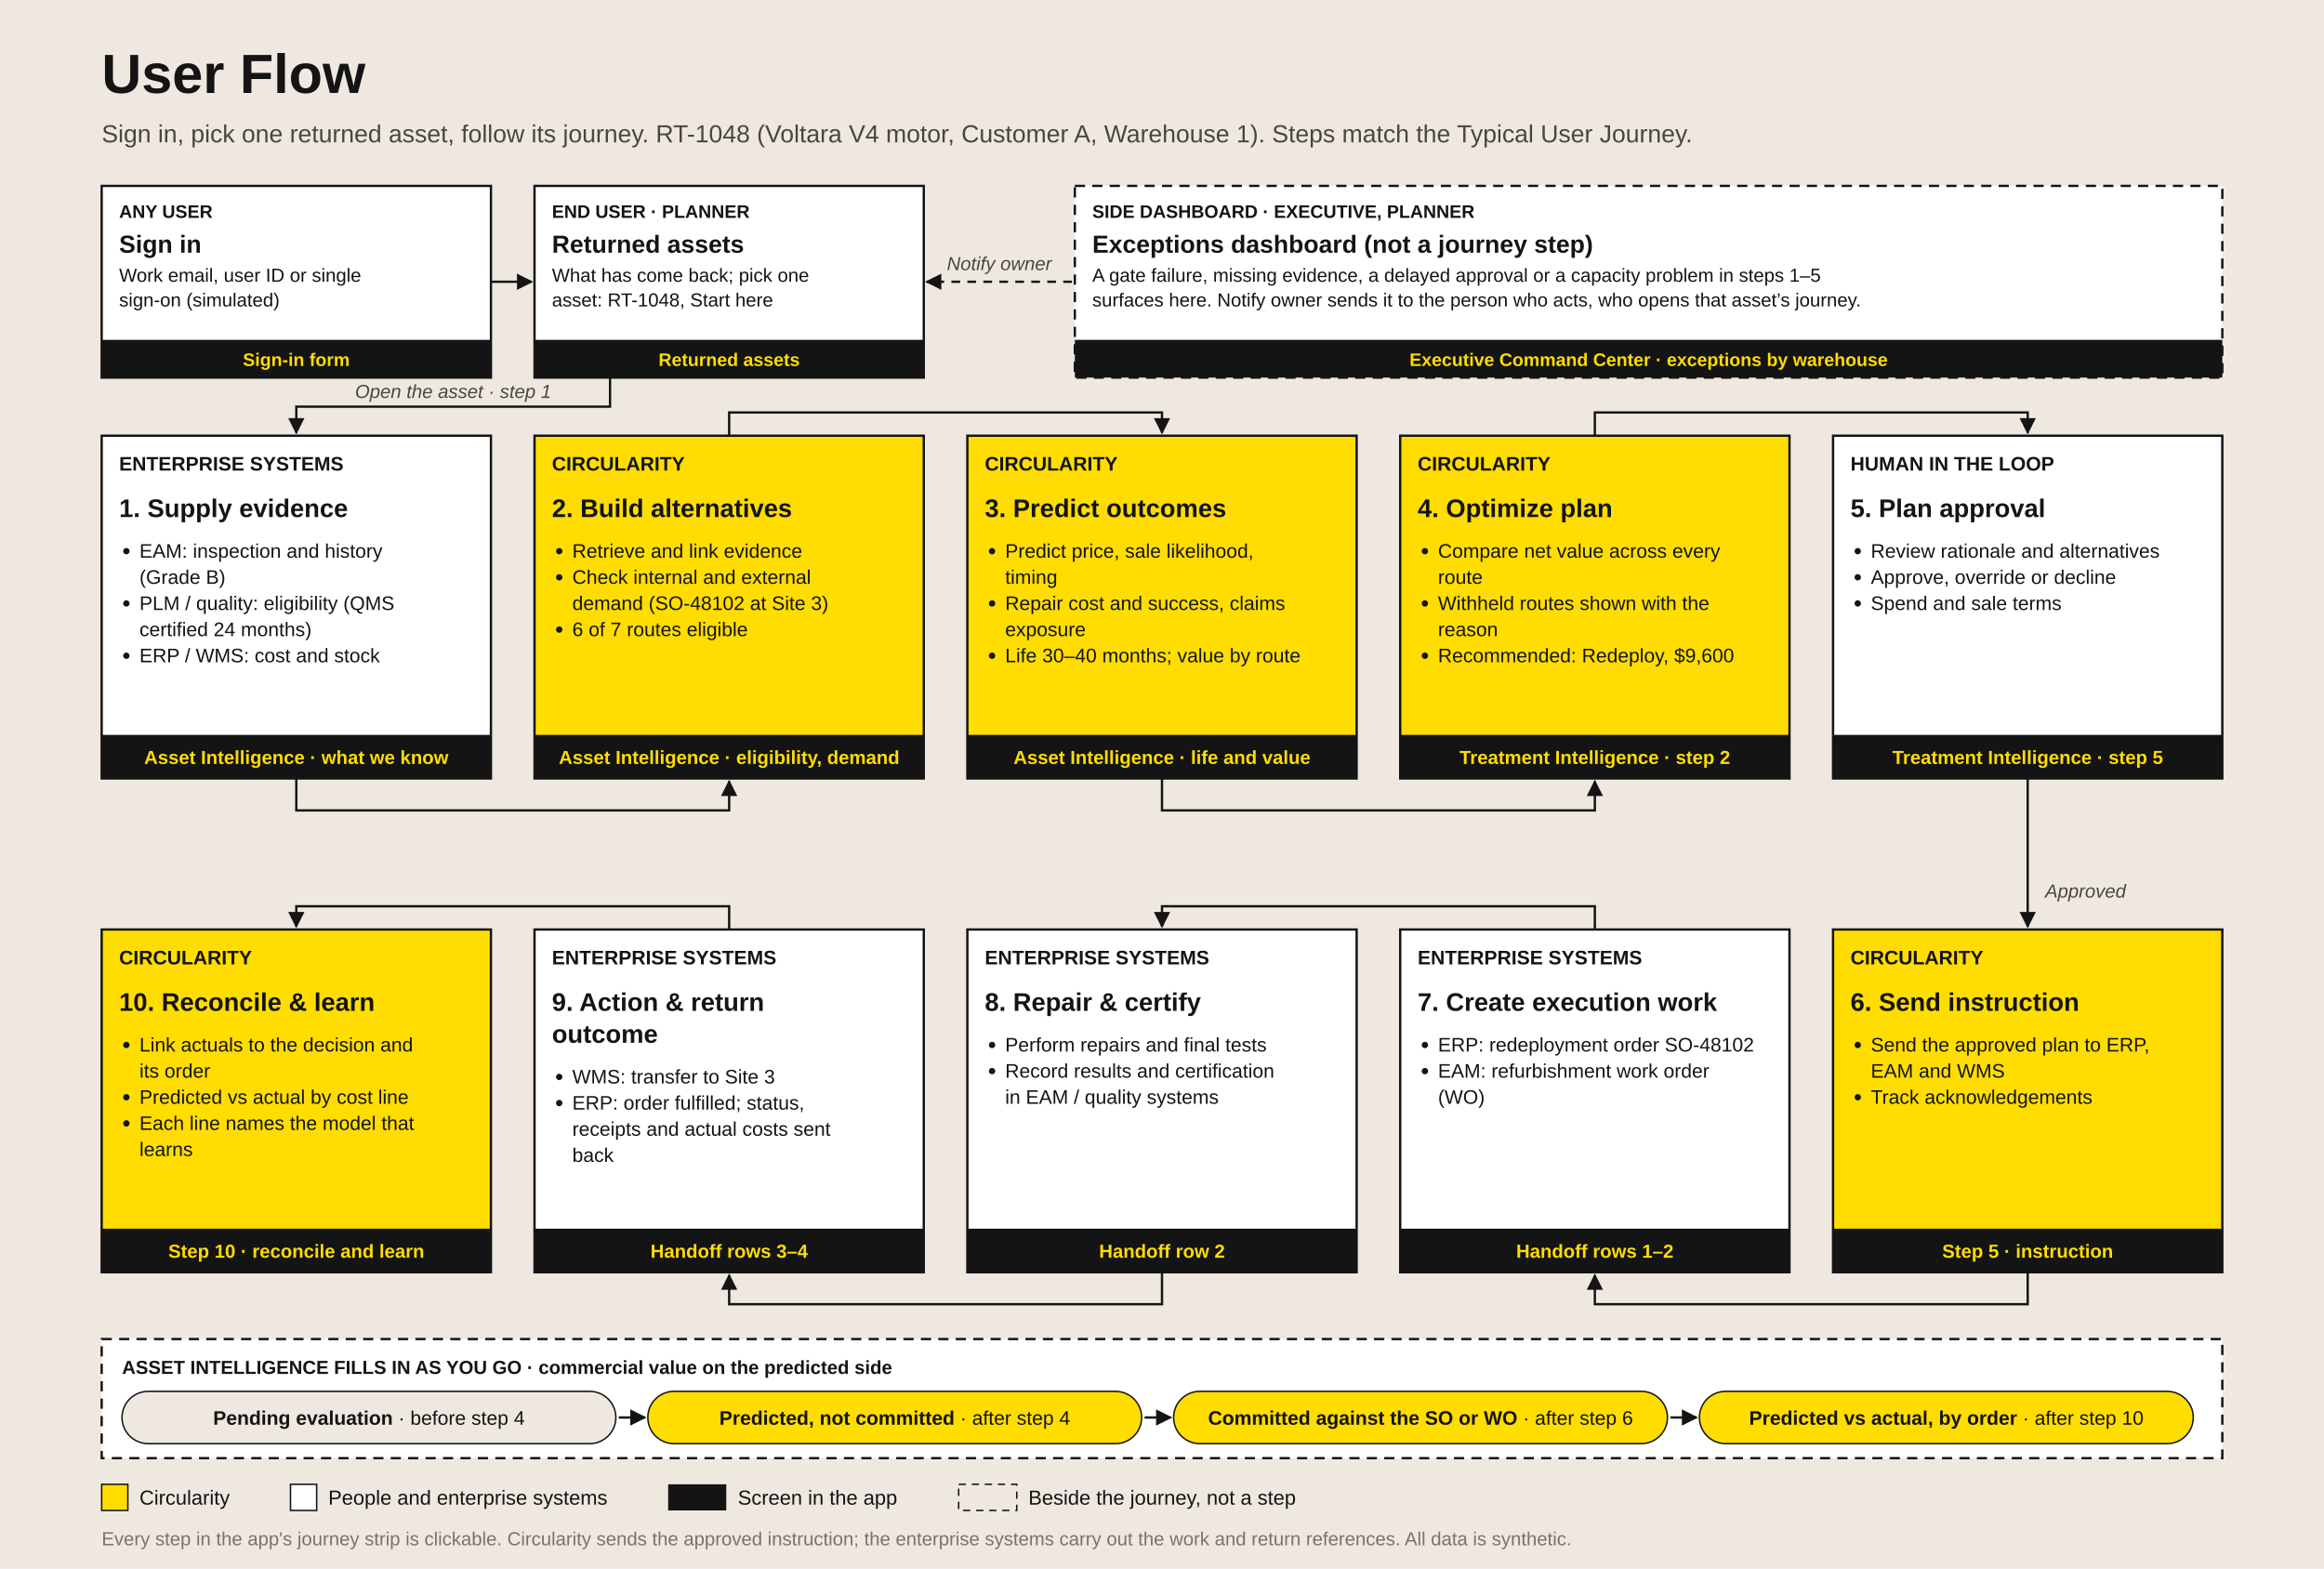
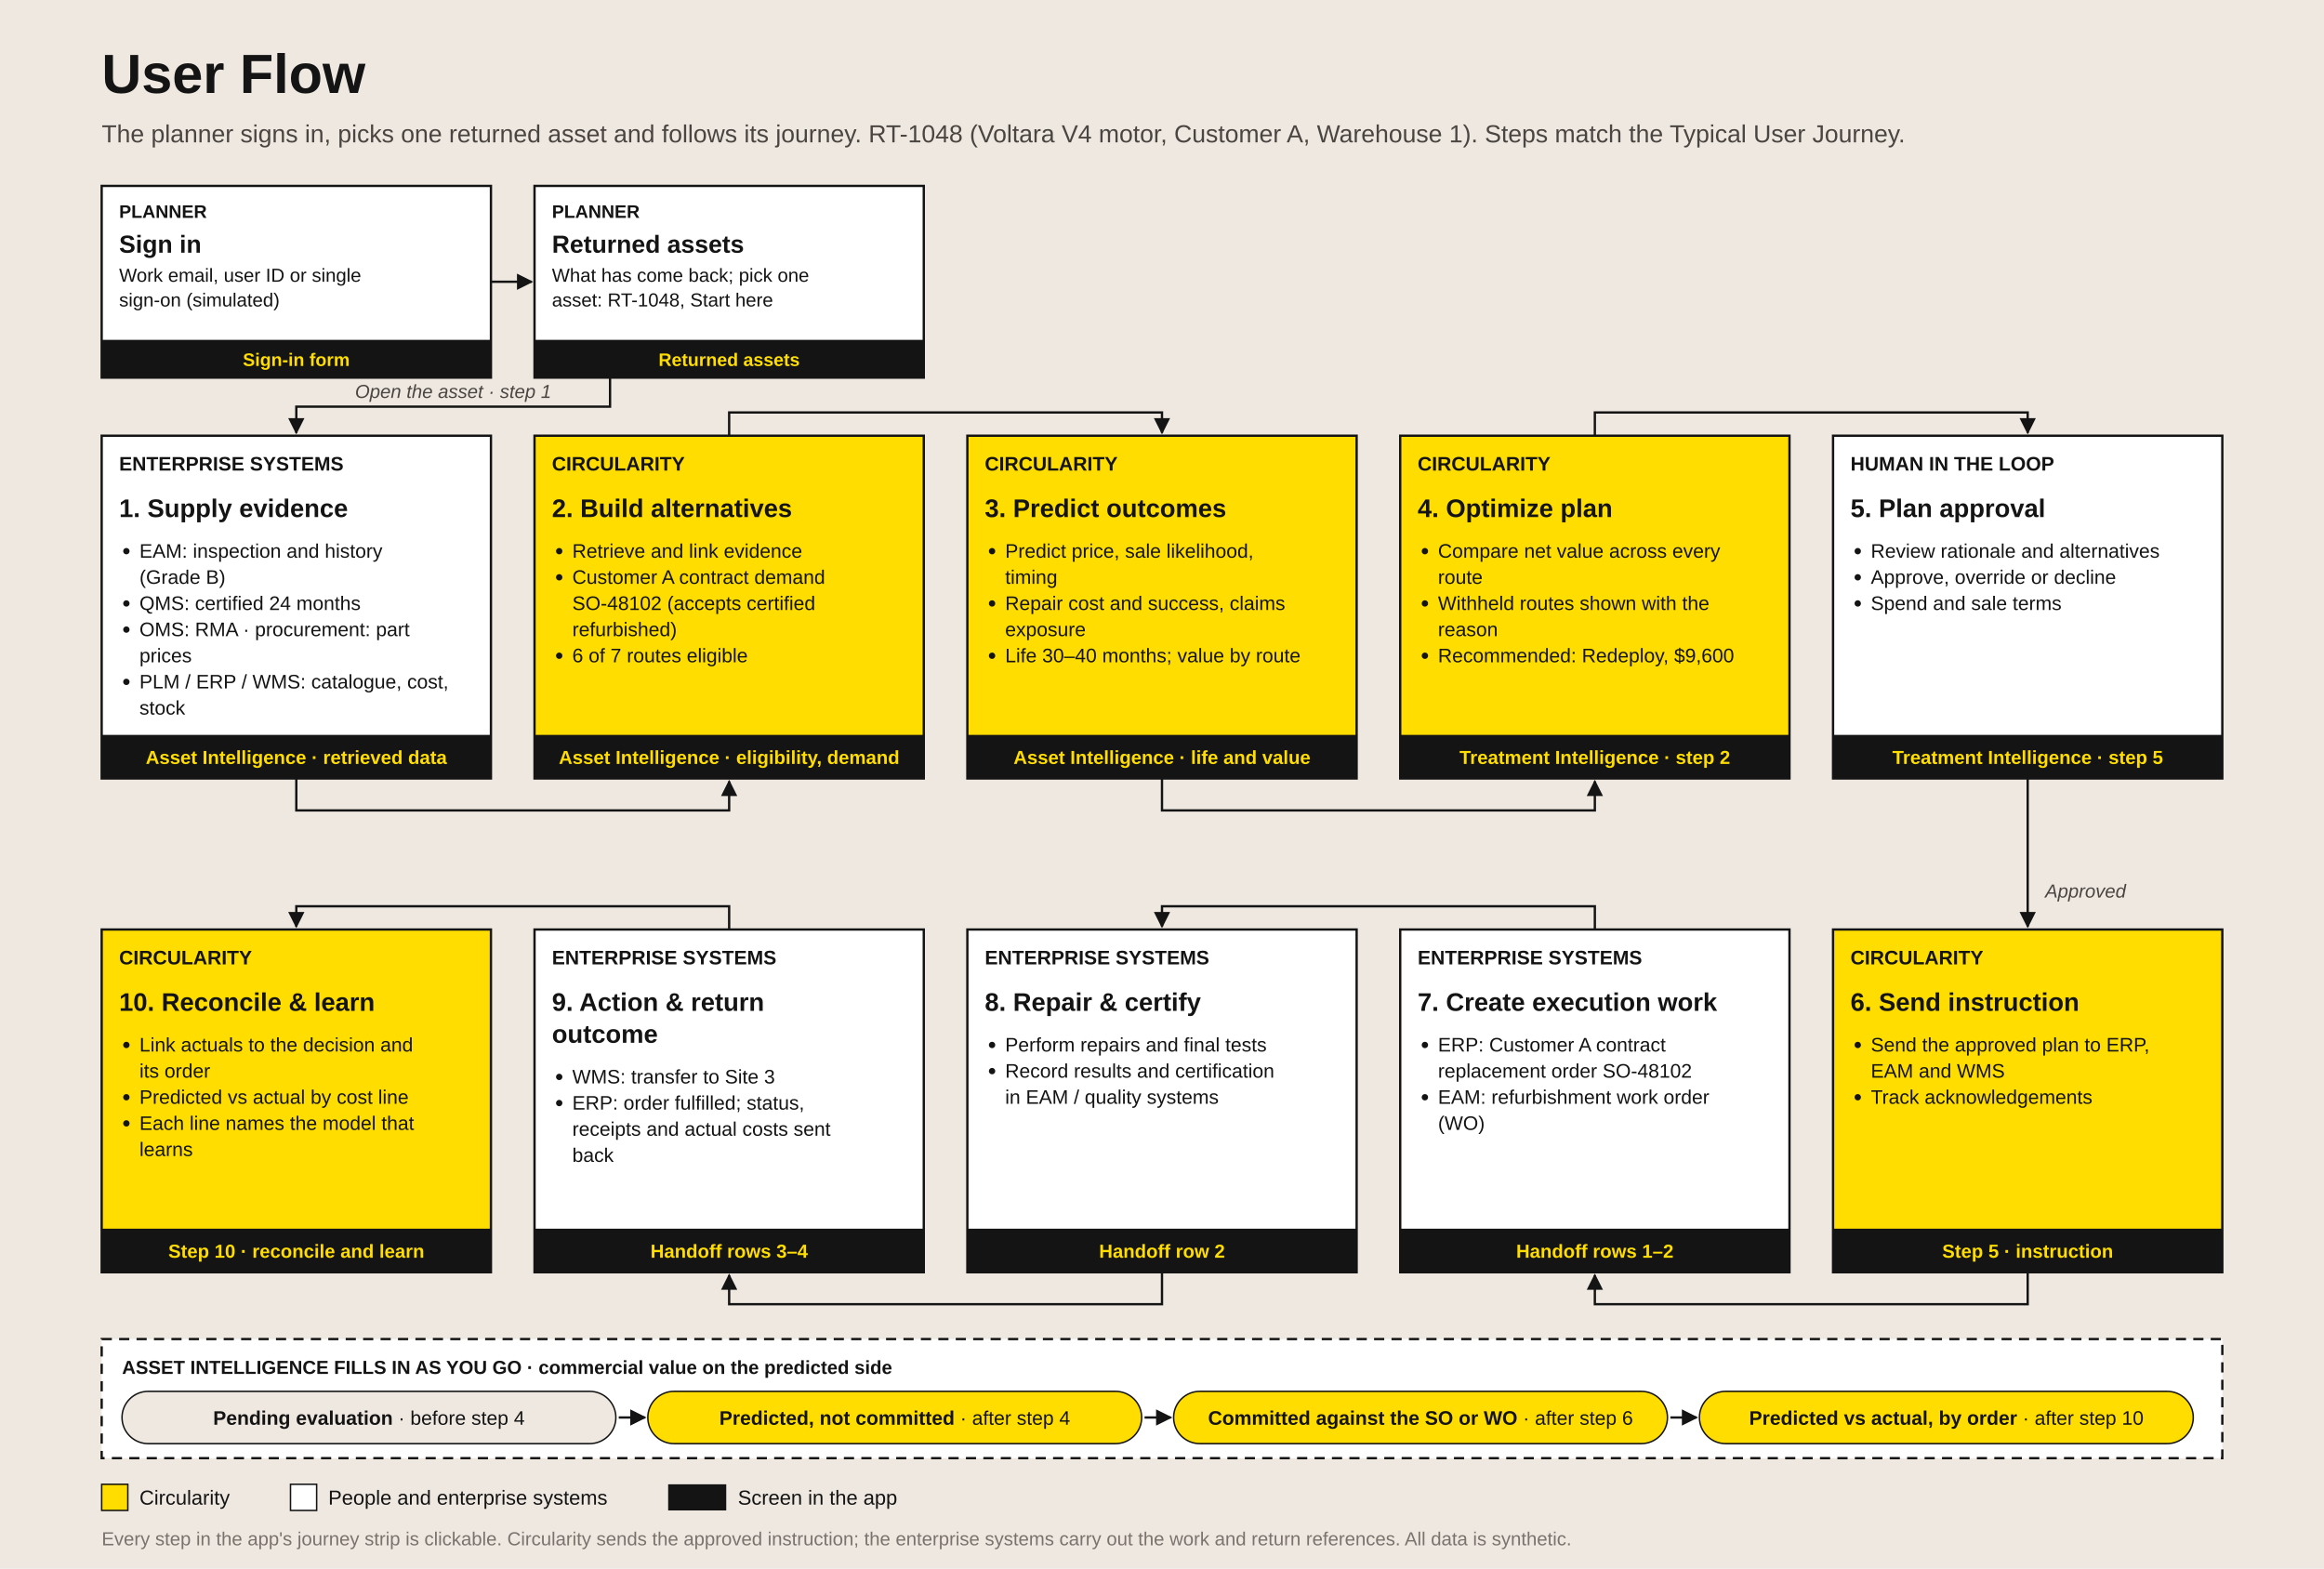
<svg xmlns="http://www.w3.org/2000/svg" viewBox="0 0 1600 1080" width="1600" height="1080" role="img" aria-labelledby="t d" font-family="Arial,'Segoe UI',Helvetica,sans-serif">
  <defs>
    <marker id="ah" viewBox="0 0 10 10" refX="9" refY="5" markerWidth="7" markerHeight="7" orient="auto-start-reverse">
      <path d="M0 0 L10 5 L0 10 Z" fill="#141414" />
    </marker>
  </defs>
  <rect width="1600" height="1080" fill="#EEE8E1" />
  <text x="70" y="64" font-size="38" font-weight="700" fill="#141414">User Flow</text>
-   <text x="70" y="98" font-size="17" fill="#4B4541">Sign in, pick one returned asset, follow its journey. RT-1048 (Voltara V4 motor, Customer A, Warehouse 1). Steps match the Typical User Journey.</text>
+   <text x="70" y="98" font-size="17" fill="#4B4541">The planner signs in, picks one returned asset and follows its journey. RT-1048 (Voltara V4 motor, Customer A, Warehouse 1). Steps match the Typical User Journey.</text>
  <rect x="70" y="128" width="268" height="132" fill="#FFFFFF" stroke="#141414" stroke-width="1.6" />
-   <text x="82" y="150" font-size="12.5" font-weight="700" fill="#141414">ANY USER</text>
+   <text x="82" y="150" font-size="12.5" font-weight="700" fill="#141414">PLANNER</text>
  <text x="82" y="174" font-size="17" font-weight="700" fill="#141414">Sign in</text>
  <text x="82" y="194" font-size="13" fill="#141414">Work email, user ID or single</text>
  <text x="82" y="211" font-size="13" fill="#141414">sign-on (simulated)</text>
  <rect x="70" y="234" width="268" height="26" fill="#141414" />
  <text x="204.0" y="252" text-anchor="middle" font-size="12.5" font-weight="700" fill="#FFDD00">Sign-in form</text>
  <rect x="368" y="128" width="268" height="132" fill="#FFFFFF" stroke="#141414" stroke-width="1.6" />
-   <text x="380" y="150" font-size="12.5" font-weight="700" fill="#141414">END USER · PLANNER</text>
+   <text x="380" y="150" font-size="12.5" font-weight="700" fill="#141414">PLANNER</text>
  <text x="380" y="174" font-size="17" font-weight="700" fill="#141414">Returned assets</text>
  <text x="380" y="194" font-size="13" fill="#141414">What has come back; pick one</text>
  <text x="380" y="211" font-size="13" fill="#141414">asset: RT-1048, Start here</text>
  <rect x="368" y="234" width="268" height="26" fill="#141414" />
  <text x="502.0" y="252" text-anchor="middle" font-size="12.5" font-weight="700" fill="#FFDD00">Returned assets</text>
  <path d="M338 194 L366 194" fill="none" stroke="#141414" stroke-width="1.6" marker-end="url(#ah)" />
  <path d="M420 260 L420 280 L204 280 L204 298" fill="none" stroke="#141414" stroke-width="1.6" marker-end="url(#ah)" />
  <text x="312" y="274" text-anchor="middle" font-size="13" font-style="italic" fill="#4B4541">Open the asset · step 1</text>
-   <rect x="740" y="128" width="790" height="132" fill="#FFFFFF" stroke="#141414" stroke-width="1.6" stroke-dasharray="7 5" />
-   <text x="752" y="150" font-size="12.5" font-weight="700" fill="#141414">SIDE DASHBOARD · EXECUTIVE, PLANNER</text>
-   <text x="752" y="174" font-size="17" font-weight="700" fill="#141414">Exceptions dashboard (not a journey step)</text>
-   <text x="752" y="194" font-size="13" fill="#141414">A gate failure, missing evidence, a delayed approval or a capacity problem in steps 1–5</text>
-   <text x="752" y="211" font-size="13" fill="#141414">surfaces here. Notify owner sends it to the person who acts, who opens that asset’s journey.</text>
-   <rect x="740" y="234" width="790" height="26" fill="#141414" />
-   <text x="1135.0" y="252" text-anchor="middle" font-size="12.5" font-weight="700" fill="#FFDD00">Executive Command Center · exceptions by warehouse</text>
-   <path d="M738 194 L638 194" fill="none" stroke="#141414" stroke-width="1.6" stroke-dasharray="6 5" marker-end="url(#ah)" />
-   <text x="688" y="186" text-anchor="middle" font-size="13" font-style="italic" fill="#4B4541">Notify owner</text>
  <path d="M204.0 536 L204.0 558 L502.0 558 L502.0 538" fill="none" stroke="#141414" stroke-width="1.6" marker-end="url(#ah)" />
  <path d="M502.0 300 L502.0 284 L800.0 284 L800.0 298" fill="none" stroke="#141414" stroke-width="1.6" marker-end="url(#ah)" />
  <path d="M800.0 536 L800.0 558 L1098.0 558 L1098.0 538" fill="none" stroke="#141414" stroke-width="1.6" marker-end="url(#ah)" />
  <path d="M1098.0 300 L1098.0 284 L1396.0 284 L1396.0 298" fill="none" stroke="#141414" stroke-width="1.6" marker-end="url(#ah)" />
  <path d="M1396.0 536 L1396.0 638" fill="none" stroke="#141414" stroke-width="1.6" marker-end="url(#ah)" />
  <text x="1408.0" y="618.0" text-anchor="start" font-size="13" font-style="italic" fill="#4B4541">Approved</text>
  <path d="M1396.0 876 L1396.0 898 L1098.0 898 L1098.0 878" fill="none" stroke="#141414" stroke-width="1.6" marker-end="url(#ah)" />
  <path d="M1098.0 640 L1098.0 624 L800.0 624 L800.0 638" fill="none" stroke="#141414" stroke-width="1.6" marker-end="url(#ah)" />
  <path d="M800.0 876 L800.0 898 L502.0 898 L502.0 878" fill="none" stroke="#141414" stroke-width="1.6" marker-end="url(#ah)" />
  <path d="M502.0 640 L502.0 624 L204.0 624 L204.0 638" fill="none" stroke="#141414" stroke-width="1.6" marker-end="url(#ah)" />
  <rect x="70" y="300" width="268" height="236" fill="#FFFFFF" stroke="#141414" stroke-width="1.6" />
  <text x="82" y="324" font-size="13.5" font-weight="700" fill="#141414">ENTERPRISE SYSTEMS</text>
  <text x="82" y="356" font-size="17.5" font-weight="700" fill="#141414">1. Supply evidence</text>
  <circle cx="87" cy="379.5" r="2.2" fill="#141414" />
  <text x="96" y="384" font-size="13.5" fill="#141414">EAM: inspection and history</text>
  <text x="96" y="402" font-size="13.5" fill="#141414">(Grade B)</text>
  <circle cx="87" cy="415.5" r="2.2" fill="#141414" />
-   <text x="96" y="420" font-size="13.5" fill="#141414">PLM / quality: eligibility (QMS</text>
-   <text x="96" y="438" font-size="13.5" fill="#141414">certified 24 months)</text>
-   <circle cx="87" cy="451.5" r="2.2" fill="#141414" />
-   <text x="96" y="456" font-size="13.5" fill="#141414">ERP / WMS: cost and stock</text>
+   <text x="96" y="420" font-size="13.5" fill="#141414">QMS: certified 24 months</text>
+   <circle cx="87" cy="433.5" r="2.2" fill="#141414" />
+   <text x="96" y="438" font-size="13.5" fill="#141414">OMS: RMA · procurement: part</text>
+   <text x="96" y="456" font-size="13.5" fill="#141414">prices</text>
+   <circle cx="87" cy="469.5" r="2.2" fill="#141414" />
+   <text x="96" y="474" font-size="13.5" fill="#141414">PLM / ERP / WMS: catalogue, cost,</text>
+   <text x="96" y="492" font-size="13.5" fill="#141414">stock</text>
  <rect x="70" y="506" width="268" height="30" fill="#141414" />
-   <text x="204.0" y="526" text-anchor="middle" font-size="13" font-weight="700" fill="#FFDD00">Asset Intelligence · what we know</text>
+   <text x="204.0" y="526" text-anchor="middle" font-size="13" font-weight="700" fill="#FFDD00">Asset Intelligence · retrieved data</text>
  <rect x="368" y="300" width="268" height="236" fill="#FFDD00" stroke="#141414" stroke-width="1.6" />
  <text x="380" y="324" font-size="13.5" font-weight="700" fill="#141414">CIRCULARITY</text>
  <text x="380" y="356" font-size="17.5" font-weight="700" fill="#141414">2. Build alternatives</text>
  <circle cx="385" cy="379.5" r="2.2" fill="#141414" />
  <text x="394" y="384" font-size="13.5" fill="#141414">Retrieve and link evidence</text>
  <circle cx="385" cy="397.5" r="2.2" fill="#141414" />
-   <text x="394" y="402" font-size="13.5" fill="#141414">Check internal and external</text>
-   <text x="394" y="420" font-size="13.5" fill="#141414">demand (SO-48102 at Site 3)</text>
-   <circle cx="385" cy="433.5" r="2.2" fill="#141414" />
-   <text x="394" y="438" font-size="13.5" fill="#141414">6 of 7 routes eligible</text>
+   <text x="394" y="402" font-size="13.5" fill="#141414">Customer A contract demand</text>
+   <text x="394" y="420" font-size="13.5" fill="#141414">SO-48102 (accepts certified</text>
+   <text x="394" y="438" font-size="13.5" fill="#141414">refurbished)</text>
+   <circle cx="385" cy="451.5" r="2.2" fill="#141414" />
+   <text x="394" y="456" font-size="13.5" fill="#141414">6 of 7 routes eligible</text>
  <rect x="368" y="506" width="268" height="30" fill="#141414" />
  <text x="502.0" y="526" text-anchor="middle" font-size="13" font-weight="700" fill="#FFDD00">Asset Intelligence · eligibility, demand</text>
  <rect x="666" y="300" width="268" height="236" fill="#FFDD00" stroke="#141414" stroke-width="1.6" />
  <text x="678" y="324" font-size="13.5" font-weight="700" fill="#141414">CIRCULARITY</text>
  <text x="678" y="356" font-size="17.5" font-weight="700" fill="#141414">3. Predict outcomes</text>
  <circle cx="683" cy="379.5" r="2.2" fill="#141414" />
  <text x="692" y="384" font-size="13.5" fill="#141414">Predict price, sale likelihood,</text>
  <text x="692" y="402" font-size="13.5" fill="#141414">timing</text>
  <circle cx="683" cy="415.5" r="2.2" fill="#141414" />
  <text x="692" y="420" font-size="13.5" fill="#141414">Repair cost and success, claims</text>
  <text x="692" y="438" font-size="13.5" fill="#141414">exposure</text>
  <circle cx="683" cy="451.5" r="2.2" fill="#141414" />
  <text x="692" y="456" font-size="13.5" fill="#141414">Life 30–40 months; value by route</text>
  <rect x="666" y="506" width="268" height="30" fill="#141414" />
  <text x="800.0" y="526" text-anchor="middle" font-size="13" font-weight="700" fill="#FFDD00">Asset Intelligence · life and value</text>
  <rect x="964" y="300" width="268" height="236" fill="#FFDD00" stroke="#141414" stroke-width="1.6" />
  <text x="976" y="324" font-size="13.5" font-weight="700" fill="#141414">CIRCULARITY</text>
  <text x="976" y="356" font-size="17.5" font-weight="700" fill="#141414">4. Optimize plan</text>
  <circle cx="981" cy="379.5" r="2.2" fill="#141414" />
  <text x="990" y="384" font-size="13.5" fill="#141414">Compare net value across every</text>
  <text x="990" y="402" font-size="13.5" fill="#141414">route</text>
  <circle cx="981" cy="415.5" r="2.2" fill="#141414" />
  <text x="990" y="420" font-size="13.5" fill="#141414">Withheld routes shown with the</text>
  <text x="990" y="438" font-size="13.5" fill="#141414">reason</text>
  <circle cx="981" cy="451.5" r="2.2" fill="#141414" />
  <text x="990" y="456" font-size="13.5" fill="#141414">Recommended: Redeploy, $9,600</text>
  <rect x="964" y="506" width="268" height="30" fill="#141414" />
  <text x="1098.0" y="526" text-anchor="middle" font-size="13" font-weight="700" fill="#FFDD00">Treatment Intelligence · step 2</text>
  <rect x="1262" y="300" width="268" height="236" fill="#FFFFFF" stroke="#141414" stroke-width="1.6" />
  <text x="1274" y="324" font-size="13.5" font-weight="700" fill="#141414">HUMAN IN THE LOOP</text>
  <text x="1274" y="356" font-size="17.5" font-weight="700" fill="#141414">5. Plan approval</text>
  <circle cx="1279" cy="379.5" r="2.2" fill="#141414" />
  <text x="1288" y="384" font-size="13.5" fill="#141414">Review rationale and alternatives</text>
  <circle cx="1279" cy="397.5" r="2.2" fill="#141414" />
  <text x="1288" y="402" font-size="13.5" fill="#141414">Approve, override or decline</text>
  <circle cx="1279" cy="415.5" r="2.2" fill="#141414" />
  <text x="1288" y="420" font-size="13.5" fill="#141414">Spend and sale terms</text>
  <rect x="1262" y="506" width="268" height="30" fill="#141414" />
  <text x="1396.0" y="526" text-anchor="middle" font-size="13" font-weight="700" fill="#FFDD00">Treatment Intelligence · step 5</text>
  <rect x="1262" y="640" width="268" height="236" fill="#FFDD00" stroke="#141414" stroke-width="1.6" />
  <text x="1274" y="664" font-size="13.5" font-weight="700" fill="#141414">CIRCULARITY</text>
  <text x="1274" y="696" font-size="17.5" font-weight="700" fill="#141414">6. Send instruction</text>
  <circle cx="1279" cy="719.5" r="2.2" fill="#141414" />
  <text x="1288" y="724" font-size="13.5" fill="#141414">Send the approved plan to ERP,</text>
  <text x="1288" y="742" font-size="13.5" fill="#141414">EAM and WMS</text>
  <circle cx="1279" cy="755.5" r="2.2" fill="#141414" />
  <text x="1288" y="760" font-size="13.5" fill="#141414">Track acknowledgements</text>
  <rect x="1262" y="846" width="268" height="30" fill="#141414" />
  <text x="1396.0" y="866" text-anchor="middle" font-size="13" font-weight="700" fill="#FFDD00">Step 5 · instruction</text>
  <rect x="964" y="640" width="268" height="236" fill="#FFFFFF" stroke="#141414" stroke-width="1.6" />
  <text x="976" y="664" font-size="13.5" font-weight="700" fill="#141414">ENTERPRISE SYSTEMS</text>
  <text x="976" y="696" font-size="17.5" font-weight="700" fill="#141414">7. Create execution work</text>
  <circle cx="981" cy="719.5" r="2.2" fill="#141414" />
-   <text x="990" y="724" font-size="13.5" fill="#141414">ERP: redeployment order SO-48102</text>
-   <circle cx="981" cy="737.5" r="2.2" fill="#141414" />
-   <text x="990" y="742" font-size="13.5" fill="#141414">EAM: refurbishment work order</text>
-   <text x="990" y="760" font-size="13.5" fill="#141414">(WO)</text>
+   <text x="990" y="724" font-size="13.5" fill="#141414">ERP: Customer A contract</text>
+   <text x="990" y="742" font-size="13.5" fill="#141414">replacement order SO-48102</text>
+   <circle cx="981" cy="755.5" r="2.2" fill="#141414" />
+   <text x="990" y="760" font-size="13.5" fill="#141414">EAM: refurbishment work order</text>
+   <text x="990" y="778" font-size="13.5" fill="#141414">(WO)</text>
  <rect x="964" y="846" width="268" height="30" fill="#141414" />
  <text x="1098.0" y="866" text-anchor="middle" font-size="13" font-weight="700" fill="#FFDD00">Handoff rows 1–2</text>
  <rect x="666" y="640" width="268" height="236" fill="#FFFFFF" stroke="#141414" stroke-width="1.6" />
  <text x="678" y="664" font-size="13.5" font-weight="700" fill="#141414">ENTERPRISE SYSTEMS</text>
  <text x="678" y="696" font-size="17.5" font-weight="700" fill="#141414">8. Repair &amp; certify</text>
  <circle cx="683" cy="719.5" r="2.2" fill="#141414" />
  <text x="692" y="724" font-size="13.5" fill="#141414">Perform repairs and final tests</text>
  <circle cx="683" cy="737.5" r="2.2" fill="#141414" />
  <text x="692" y="742" font-size="13.5" fill="#141414">Record results and certification</text>
  <text x="692" y="760" font-size="13.5" fill="#141414">in EAM / quality systems</text>
  <rect x="666" y="846" width="268" height="30" fill="#141414" />
  <text x="800.0" y="866" text-anchor="middle" font-size="13" font-weight="700" fill="#FFDD00">Handoff row 2</text>
  <rect x="368" y="640" width="268" height="236" fill="#FFFFFF" stroke="#141414" stroke-width="1.6" />
  <text x="380" y="664" font-size="13.5" font-weight="700" fill="#141414">ENTERPRISE SYSTEMS</text>
  <text x="380" y="696" font-size="17.5" font-weight="700" fill="#141414">9. Action &amp; return</text>
  <text x="380" y="718" font-size="17.5" font-weight="700" fill="#141414">outcome</text>
  <circle cx="385" cy="741.5" r="2.2" fill="#141414" />
  <text x="394" y="746" font-size="13.5" fill="#141414">WMS: transfer to Site 3</text>
  <circle cx="385" cy="759.5" r="2.2" fill="#141414" />
  <text x="394" y="764" font-size="13.5" fill="#141414">ERP: order fulfilled; status,</text>
  <text x="394" y="782" font-size="13.5" fill="#141414">receipts and actual costs sent</text>
  <text x="394" y="800" font-size="13.5" fill="#141414">back</text>
  <rect x="368" y="846" width="268" height="30" fill="#141414" />
  <text x="502.0" y="866" text-anchor="middle" font-size="13" font-weight="700" fill="#FFDD00">Handoff rows 3–4</text>
  <rect x="70" y="640" width="268" height="236" fill="#FFDD00" stroke="#141414" stroke-width="1.6" />
  <text x="82" y="664" font-size="13.5" font-weight="700" fill="#141414">CIRCULARITY</text>
  <text x="82" y="696" font-size="17.5" font-weight="700" fill="#141414">10. Reconcile &amp; learn</text>
  <circle cx="87" cy="719.5" r="2.2" fill="#141414" />
  <text x="96" y="724" font-size="13.5" fill="#141414">Link actuals to the decision and</text>
  <text x="96" y="742" font-size="13.5" fill="#141414">its order</text>
  <circle cx="87" cy="755.5" r="2.2" fill="#141414" />
  <text x="96" y="760" font-size="13.5" fill="#141414">Predicted vs actual by cost line</text>
  <circle cx="87" cy="773.5" r="2.2" fill="#141414" />
  <text x="96" y="778" font-size="13.5" fill="#141414">Each line names the model that</text>
  <text x="96" y="796" font-size="13.5" fill="#141414">learns</text>
  <rect x="70" y="846" width="268" height="30" fill="#141414" />
  <text x="204.0" y="866" text-anchor="middle" font-size="13" font-weight="700" fill="#FFDD00">Step 10 · reconcile and learn</text>
  <rect x="70" y="922" width="1460" height="82" fill="#FFFFFF" stroke="#141414" stroke-width="1.6" stroke-dasharray="7 5" />
  <text x="84" y="946" font-size="13" font-weight="700" fill="#141414">ASSET INTELLIGENCE FILLS IN AS YOU GO · commercial value on the predicted side</text>
  <rect x="84" y="958" width="340" height="36" rx="18" fill="#EEE8E1" stroke="#141414" />
  <text x="254.0" y="981" text-anchor="middle" font-size="13.5" fill="#141414">
    <tspan font-weight="700">Pending evaluation</tspan> · before step 4</text>
  <path d="M426 976 L444 976" fill="none" stroke="#141414" stroke-width="1.6" marker-end="url(#ah)" />
  <rect x="446" y="958" width="340" height="36" rx="18" fill="#FFDD00" stroke="#141414" />
  <text x="616.0" y="981" text-anchor="middle" font-size="13.5" fill="#141414">
    <tspan font-weight="700">Predicted, not committed</tspan> · after step 4</text>
  <path d="M788 976 L806 976" fill="none" stroke="#141414" stroke-width="1.6" marker-end="url(#ah)" />
  <rect x="808" y="958" width="340" height="36" rx="18" fill="#FFDD00" stroke="#141414" />
  <text x="978.0" y="981" text-anchor="middle" font-size="13.5" fill="#141414">
    <tspan font-weight="700">Committed against the SO or WO</tspan> · after step 6</text>
  <path d="M1150 976 L1168 976" fill="none" stroke="#141414" stroke-width="1.6" marker-end="url(#ah)" />
  <rect x="1170" y="958" width="340" height="36" rx="18" fill="#FFDD00" stroke="#141414" />
  <text x="1340.0" y="981" text-anchor="middle" font-size="13.5" fill="#141414">
    <tspan font-weight="700">Predicted vs actual, by order</tspan> · after step 10</text>
  <rect x="70" y="1022" width="18" height="18" fill="#FFDD00" stroke="#141414" />
  <text x="96" y="1036" font-size="14" fill="#141414">Circularity</text>
  <rect x="200" y="1022" width="18" height="18" fill="#FFFFFF" stroke="#141414" />
  <text x="226" y="1036" font-size="14" fill="#141414">People and enterprise systems</text>
  <rect x="460" y="1022" width="40" height="18" fill="#141414" />
  <text x="508" y="1036" font-size="14" fill="#141414">Screen in the app</text>
-   <rect x="660" y="1022" width="40" height="18" fill="none" stroke="#141414" stroke-dasharray="5 4" />
-   <text x="708" y="1036" font-size="14" fill="#141414">Beside the journey, not a step</text>
  <text x="70" y="1064" font-size="13" fill="#7B726D">Every step in the app's journey strip is clickable. Circularity sends the approved instruction; the enterprise systems carry out the work and return references. All data is synthetic.</text>
</svg>
